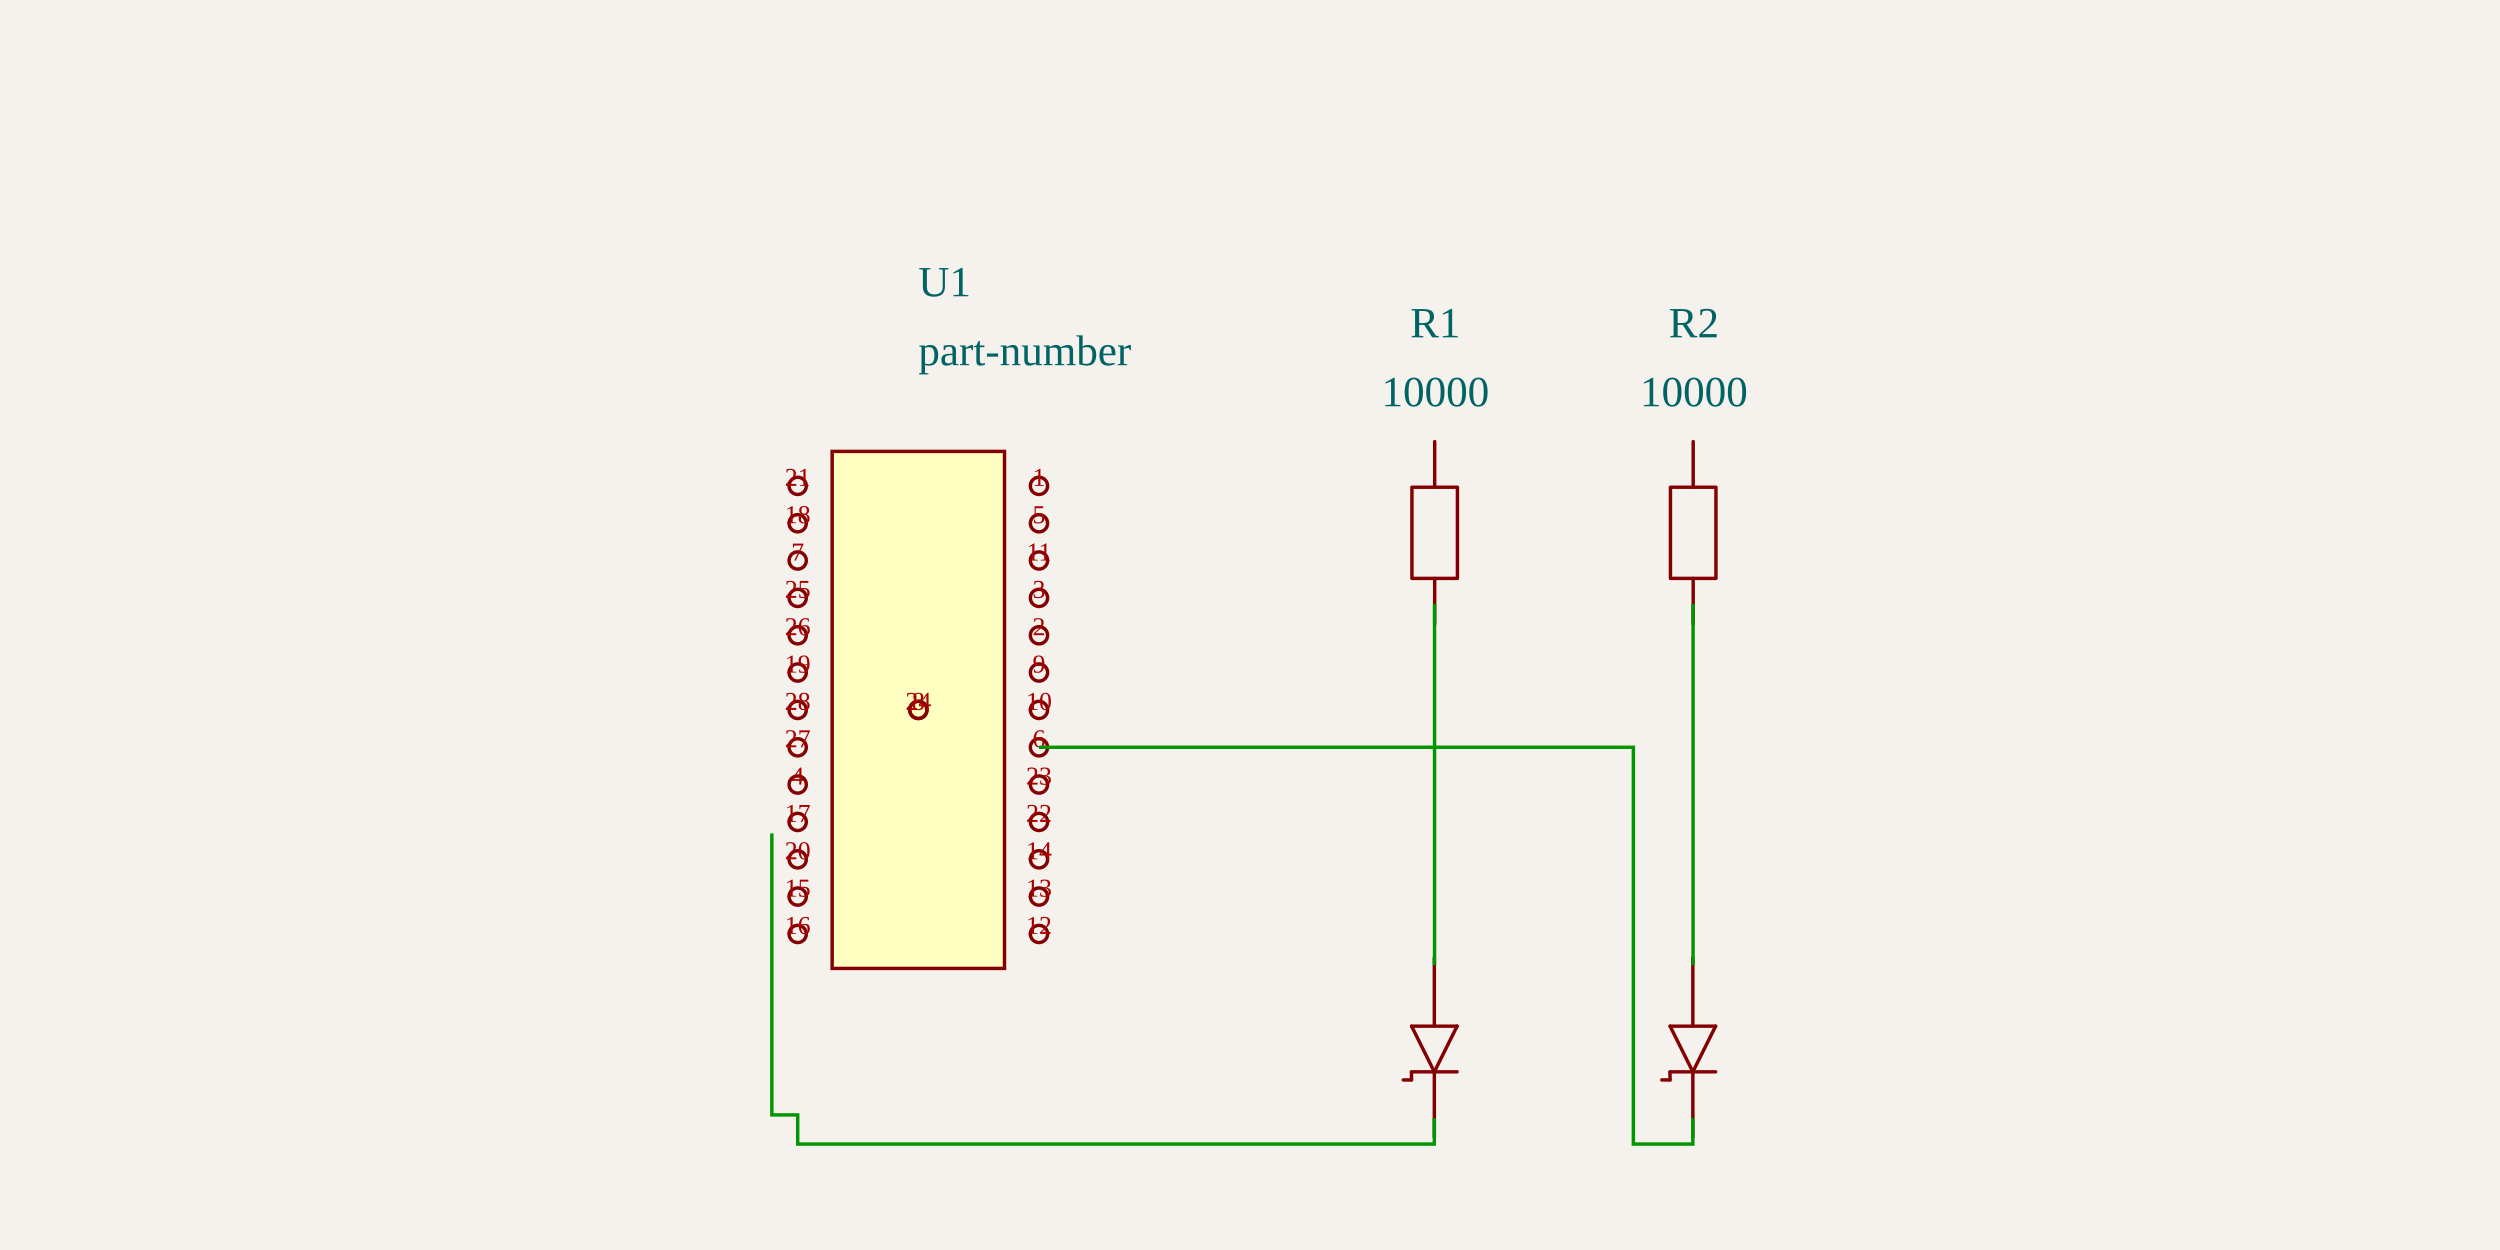
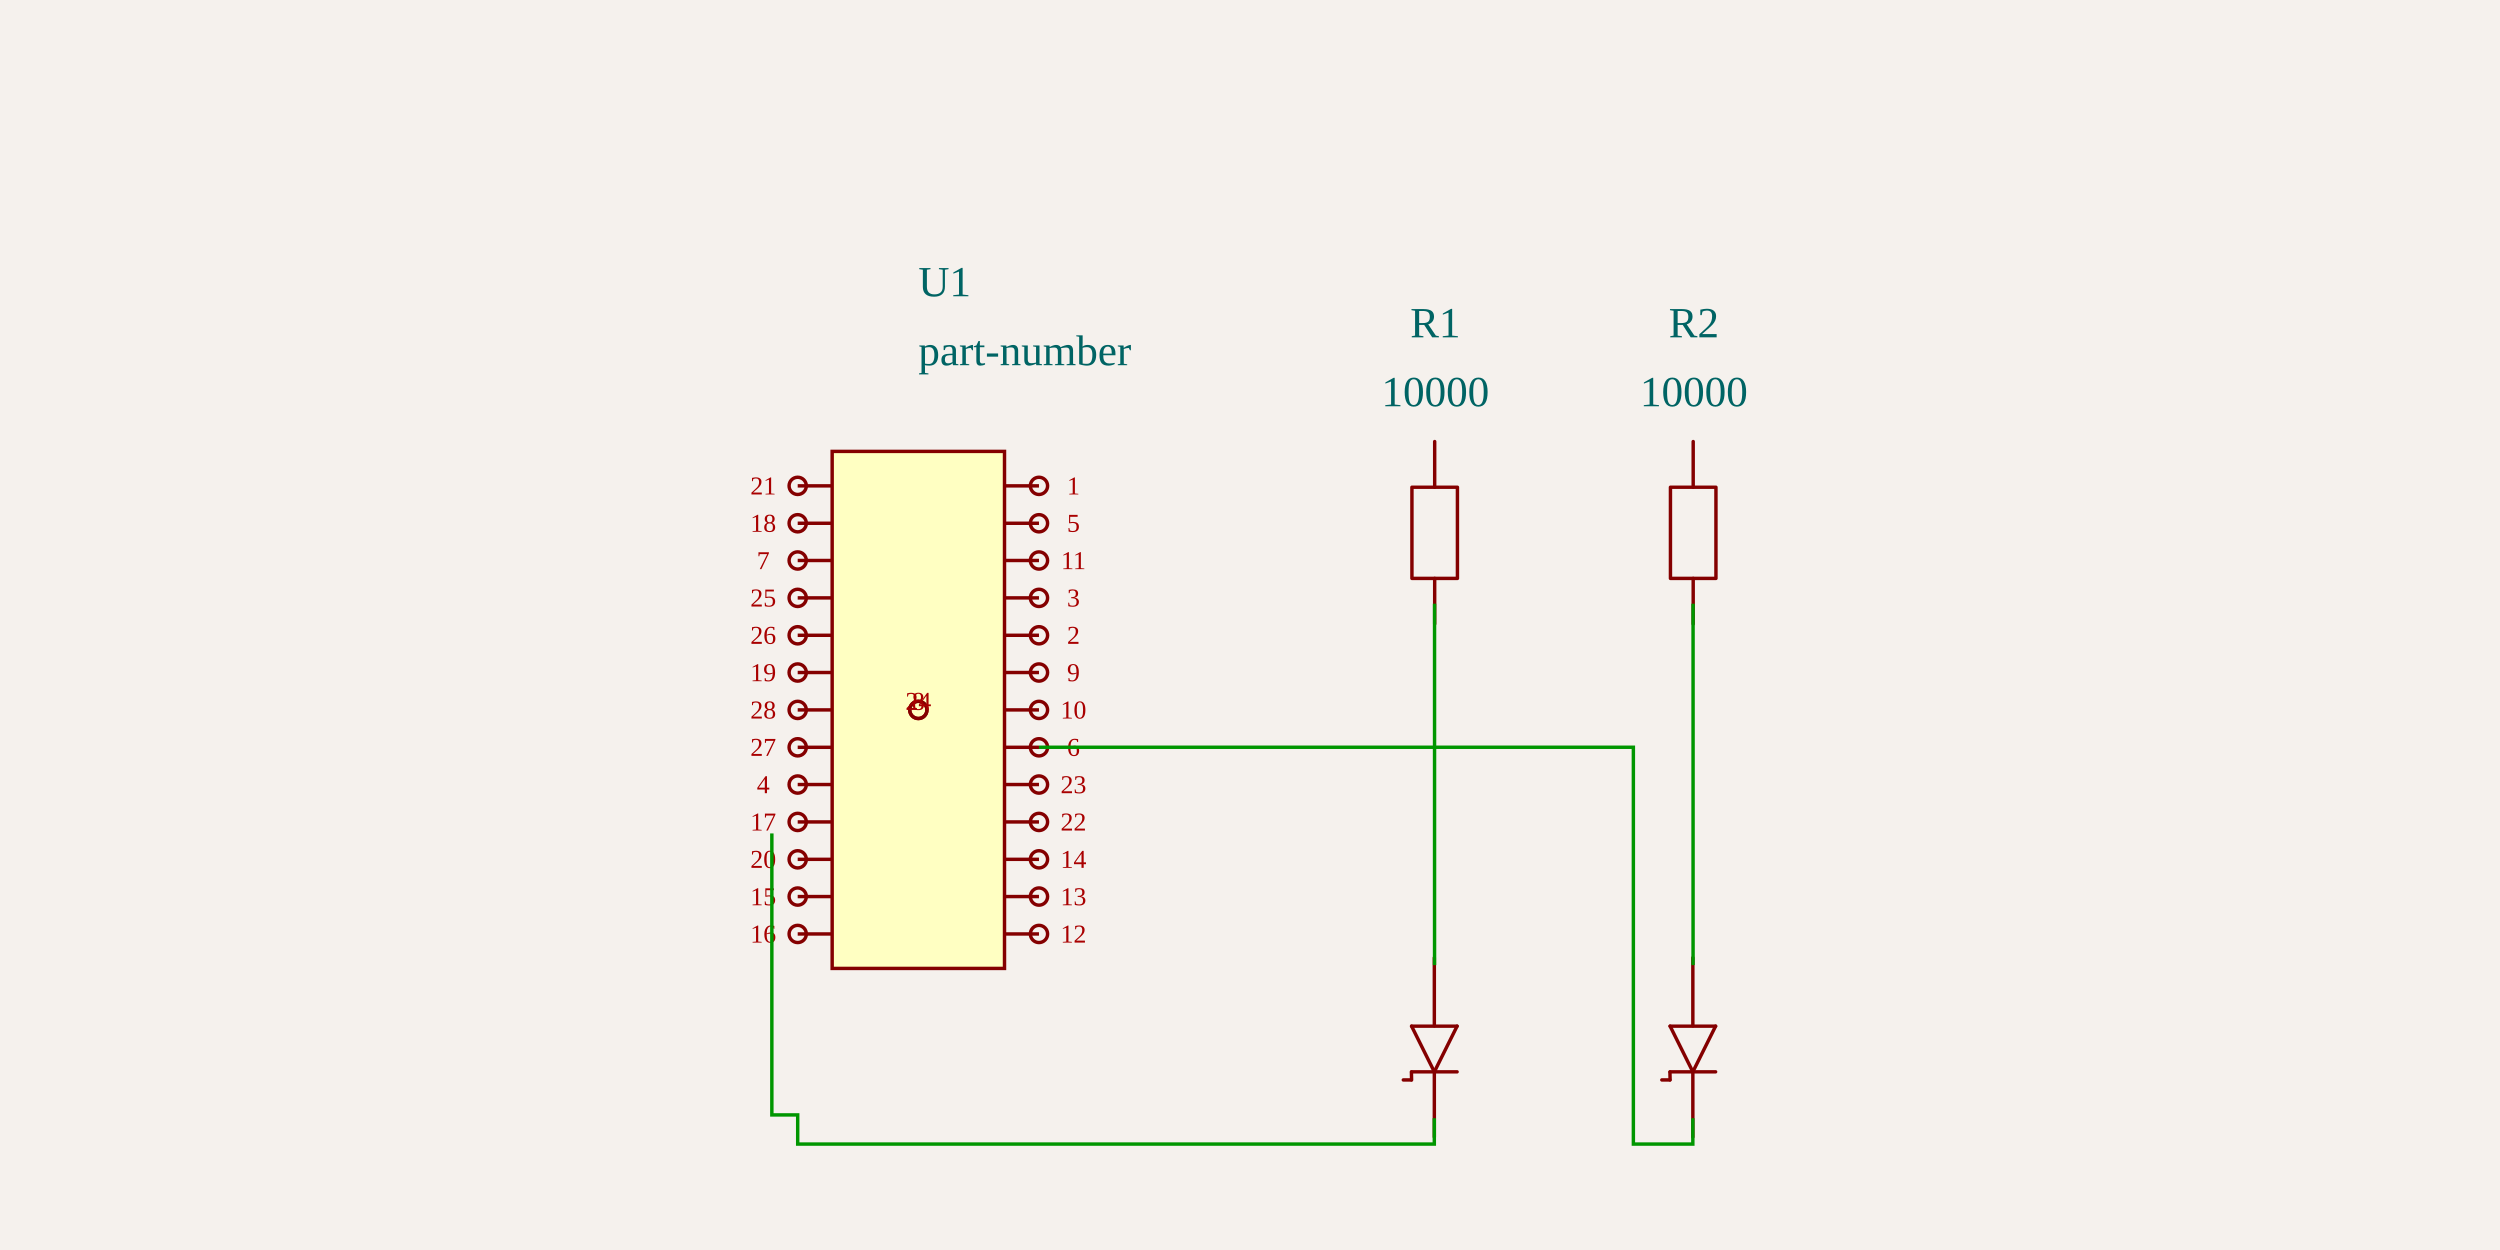
<svg xmlns="http://www.w3.org/2000/svg" width="1200" height="600" style="background-color: rgb(245, 241, 237)">
  <style>
              .boundary { fill: rgb(245, 241, 237); }
              .schematic-boundary { fill: none; stroke: #fff; stroke-width: 0.3; }
              .component { fill: none; stroke: rgb(132, 0, 0); }
              .chip { fill: rgb(255, 255, 194); stroke: rgb(132, 0, 0); }
              .component-pin { fill: none; stroke: rgb(132, 0, 0); }
              .trace { stroke: rgb(0, 150, 0); stroke-width: 1.655; fill: none; }
              .text { font-family: Arial, sans-serif; font-size: 16.545px; fill: rgb(0, 150, 0); }
              .pin-number { font-size: 12.409px; fill: rgb(169, 0, 0); }
              .port-label { fill: rgb(0, 100, 100); }
              .component-name { font-size: 20.681px; fill: rgb(0, 100, 100); }
            </style>
  <rect class="boundary" x="0" y="0" width="1200" height="600" />
  <g transform="translate(440.8019, 340.7569) rotate(0) scale(82.7251)">
    <rect class="component chip" x="-0.5" y="-1.5" width="1" height="3" stroke-width="0.02" />
-     <line class="component-pin" x1="-0.7" y1="1.3" x2="-0.7" y2="1.3" stroke-width="0.02" />
+     <line class="component-pin" x1="-0.7" y1="1.3" x2="-0.5" y2="1.3" stroke-width="0.02" />
    <circle class="component-pin" cx="-0.7" cy="1.3" r="0.05" stroke-width="0.02" />
-     <line class="component-pin" x1="-0.7" y1="1.083" x2="-0.7" y2="1.083" stroke-width="0.02" />
+     <line class="component-pin" x1="-0.7" y1="1.083" x2="-0.5" y2="1.083" stroke-width="0.02" />
    <circle class="component-pin" cx="-0.7" cy="1.083" r="0.05" stroke-width="0.02" />
-     <line class="component-pin" x1="-0.7" y1="0.867" x2="-0.7" y2="0.867" stroke-width="0.02" />
+     <line class="component-pin" x1="-0.7" y1="0.867" x2="-0.5" y2="0.867" stroke-width="0.02" />
    <circle class="component-pin" cx="-0.7" cy="0.867" r="0.05" stroke-width="0.02" />
-     <line class="component-pin" x1="-0.7" y1="0.65" x2="-0.7" y2="0.65" stroke-width="0.02" />
+     <line class="component-pin" x1="-0.7" y1="0.65" x2="-0.5" y2="0.65" stroke-width="0.02" />
    <circle class="component-pin" cx="-0.7" cy="0.65" r="0.05" stroke-width="0.02" />
-     <line class="component-pin" x1="-0.7" y1="0.433" x2="-0.7" y2="0.433" stroke-width="0.02" />
+     <line class="component-pin" x1="-0.7" y1="0.433" x2="-0.5" y2="0.433" stroke-width="0.02" />
    <circle class="component-pin" cx="-0.7" cy="0.433" r="0.05" stroke-width="0.02" />
-     <line class="component-pin" x1="-0.7" y1="0.217" x2="-0.7" y2="0.217" stroke-width="0.02" />
+     <line class="component-pin" x1="-0.7" y1="0.217" x2="-0.5" y2="0.217" stroke-width="0.02" />
    <circle class="component-pin" cx="-0.7" cy="0.217" r="0.05" stroke-width="0.02" />
-     <line class="component-pin" x1="-0.7" y1="0" x2="-0.7" y2="0" stroke-width="0.02" />
+     <line class="component-pin" x1="-0.7" y1="0" x2="-0.5" y2="0" stroke-width="0.02" />
    <circle class="component-pin" cx="-0.7" cy="0" r="0.05" stroke-width="0.02" />
-     <line class="component-pin" x1="-0.7" y1="-0.217" x2="-0.7" y2="-0.217" stroke-width="0.02" />
+     <line class="component-pin" x1="-0.7" y1="-0.217" x2="-0.5" y2="-0.217" stroke-width="0.02" />
    <circle class="component-pin" cx="-0.7" cy="-0.217" r="0.05" stroke-width="0.02" />
-     <line class="component-pin" x1="-0.7" y1="-0.433" x2="-0.7" y2="-0.433" stroke-width="0.02" />
+     <line class="component-pin" x1="-0.7" y1="-0.433" x2="-0.5" y2="-0.433" stroke-width="0.02" />
    <circle class="component-pin" cx="-0.7" cy="-0.433" r="0.05" stroke-width="0.02" />
-     <line class="component-pin" x1="-0.7" y1="-0.65" x2="-0.7" y2="-0.65" stroke-width="0.02" />
+     <line class="component-pin" x1="-0.7" y1="-0.65" x2="-0.5" y2="-0.65" stroke-width="0.02" />
    <circle class="component-pin" cx="-0.7" cy="-0.65" r="0.05" stroke-width="0.02" />
-     <line class="component-pin" x1="-0.7" y1="-0.867" x2="-0.7" y2="-0.867" stroke-width="0.02" />
+     <line class="component-pin" x1="-0.7" y1="-0.867" x2="-0.5" y2="-0.867" stroke-width="0.02" />
    <circle class="component-pin" cx="-0.7" cy="-0.867" r="0.05" stroke-width="0.02" />
-     <line class="component-pin" x1="-0.7" y1="-1.083" x2="-0.7" y2="-1.083" stroke-width="0.02" />
+     <line class="component-pin" x1="-0.7" y1="-1.083" x2="-0.5" y2="-1.083" stroke-width="0.02" />
    <circle class="component-pin" cx="-0.7" cy="-1.083" r="0.05" stroke-width="0.02" />
-     <line class="component-pin" x1="-0.7" y1="-1.3" x2="-0.7" y2="-1.3" stroke-width="0.02" />
+     <line class="component-pin" x1="-0.7" y1="-1.3" x2="-0.5" y2="-1.3" stroke-width="0.02" />
    <circle class="component-pin" cx="-0.7" cy="-1.3" r="0.05" stroke-width="0.02" />
-     <line class="component-pin" x1="0.7" y1="-1.3" x2="0.7" y2="-1.3" stroke-width="0.02" />
+     <line class="component-pin" x1="0.7" y1="-1.3" x2="0.5" y2="-1.3" stroke-width="0.02" />
    <circle class="component-pin" cx="0.7" cy="-1.3" r="0.05" stroke-width="0.02" />
-     <line class="component-pin" x1="0.7" y1="-1.083" x2="0.7" y2="-1.083" stroke-width="0.02" />
+     <line class="component-pin" x1="0.7" y1="-1.083" x2="0.5" y2="-1.083" stroke-width="0.02" />
    <circle class="component-pin" cx="0.7" cy="-1.083" r="0.05" stroke-width="0.02" />
-     <line class="component-pin" x1="0.7" y1="-0.867" x2="0.7" y2="-0.867" stroke-width="0.02" />
+     <line class="component-pin" x1="0.7" y1="-0.867" x2="0.5" y2="-0.867" stroke-width="0.02" />
    <circle class="component-pin" cx="0.7" cy="-0.867" r="0.05" stroke-width="0.02" />
-     <line class="component-pin" x1="0.7" y1="-0.65" x2="0.7" y2="-0.65" stroke-width="0.02" />
+     <line class="component-pin" x1="0.7" y1="-0.65" x2="0.5" y2="-0.65" stroke-width="0.02" />
    <circle class="component-pin" cx="0.7" cy="-0.65" r="0.05" stroke-width="0.02" />
-     <line class="component-pin" x1="0.7" y1="-0.433" x2="0.7" y2="-0.433" stroke-width="0.02" />
+     <line class="component-pin" x1="0.7" y1="-0.433" x2="0.5" y2="-0.433" stroke-width="0.02" />
    <circle class="component-pin" cx="0.7" cy="-0.433" r="0.05" stroke-width="0.02" />
-     <line class="component-pin" x1="0.7" y1="-0.217" x2="0.7" y2="-0.217" stroke-width="0.02" />
+     <line class="component-pin" x1="0.7" y1="-0.217" x2="0.5" y2="-0.217" stroke-width="0.02" />
    <circle class="component-pin" cx="0.7" cy="-0.217" r="0.05" stroke-width="0.02" />
-     <line class="component-pin" x1="0.7" y1="0" x2="0.7" y2="0" stroke-width="0.02" />
+     <line class="component-pin" x1="0.7" y1="0" x2="0.5" y2="0" stroke-width="0.02" />
    <circle class="component-pin" cx="0.7" cy="0" r="0.05" stroke-width="0.02" />
-     <line class="component-pin" x1="0.7" y1="0.217" x2="0.7" y2="0.217" stroke-width="0.02" />
+     <line class="component-pin" x1="0.7" y1="0.217" x2="0.5" y2="0.217" stroke-width="0.02" />
    <circle class="component-pin" cx="0.7" cy="0.217" r="0.05" stroke-width="0.02" />
-     <line class="component-pin" x1="0.7" y1="0.433" x2="0.7" y2="0.433" stroke-width="0.02" />
+     <line class="component-pin" x1="0.7" y1="0.433" x2="0.5" y2="0.433" stroke-width="0.02" />
    <circle class="component-pin" cx="0.7" cy="0.433" r="0.05" stroke-width="0.02" />
-     <line class="component-pin" x1="0.7" y1="0.65" x2="0.7" y2="0.65" stroke-width="0.02" />
+     <line class="component-pin" x1="0.7" y1="0.65" x2="0.5" y2="0.65" stroke-width="0.02" />
    <circle class="component-pin" cx="0.7" cy="0.65" r="0.05" stroke-width="0.02" />
-     <line class="component-pin" x1="0.7" y1="0.867" x2="0.7" y2="0.867" stroke-width="0.02" />
+     <line class="component-pin" x1="0.7" y1="0.867" x2="0.5" y2="0.867" stroke-width="0.02" />
    <circle class="component-pin" cx="0.7" cy="0.867" r="0.05" stroke-width="0.02" />
-     <line class="component-pin" x1="0.7" y1="1.083" x2="0.7" y2="1.083" stroke-width="0.02" />
+     <line class="component-pin" x1="0.7" y1="1.083" x2="0.5" y2="1.083" stroke-width="0.02" />
    <circle class="component-pin" cx="0.7" cy="1.083" r="0.05" stroke-width="0.02" />
-     <line class="component-pin" x1="0.7" y1="1.3" x2="0.7" y2="1.3" stroke-width="0.02" />
+     <line class="component-pin" x1="0.7" y1="1.3" x2="0.5" y2="1.3" stroke-width="0.02" />
    <circle class="component-pin" cx="0.7" cy="1.3" r="0.05" stroke-width="0.02" />
    <line class="component-pin" x1="0" y1="0" x2="0" y2="0" stroke-width="0.02" />
    <circle class="component-pin" cx="0" cy="0" r="0.05" stroke-width="0.02" />
    <line class="component-pin" x1="0" y1="0" x2="0" y2="0" stroke-width="0.02" />
    <circle class="component-pin" cx="0" cy="0" r="0.05" stroke-width="0.02" />
  </g>
  <g>
    <text class="component-name" x="440.802" y="175.307" text-anchor="right" dominant-baseline="auto" font-size="0.2">part-number</text>
    <text class="component-name" x="440.802" y="142.217" text-anchor="right" dominant-baseline="auto" font-size="0.2">U1</text>
-     <text class="pin-number" x="382.894" y="448.299" text-anchor="middle" dominant-baseline="auto" font-size="12.409">16</text>
-     <text class="pin-number" x="382.894" y="430.376" text-anchor="middle" dominant-baseline="auto" font-size="12.409">15</text>
-     <text class="pin-number" x="382.894" y="412.452" text-anchor="middle" dominant-baseline="auto" font-size="12.409">20</text>
-     <text class="pin-number" x="382.894" y="394.528" text-anchor="middle" dominant-baseline="auto" font-size="12.409">17</text>
-     <text class="pin-number" x="382.894" y="376.604" text-anchor="middle" dominant-baseline="auto" font-size="12.409">4</text>
-     <text class="pin-number" x="382.894" y="358.681" text-anchor="middle" dominant-baseline="auto" font-size="12.409">27</text>
-     <text class="pin-number" x="382.894" y="340.757" text-anchor="middle" dominant-baseline="auto" font-size="12.409">28</text>
-     <text class="pin-number" x="382.894" y="322.833" text-anchor="middle" dominant-baseline="auto" font-size="12.409">19</text>
-     <text class="pin-number" x="382.894" y="304.909" text-anchor="middle" dominant-baseline="auto" font-size="12.409">26</text>
-     <text class="pin-number" x="382.894" y="286.986" text-anchor="middle" dominant-baseline="auto" font-size="12.409">25</text>
-     <text class="pin-number" x="382.894" y="269.062" text-anchor="middle" dominant-baseline="auto" font-size="12.409">7</text>
-     <text class="pin-number" x="382.894" y="251.138" text-anchor="middle" dominant-baseline="auto" font-size="12.409">18</text>
-     <text class="pin-number" x="382.894" y="233.214" text-anchor="middle" dominant-baseline="auto" font-size="12.409">21</text>
-     <text class="pin-number" x="498.71" y="233.214" text-anchor="middle" dominant-baseline="auto" font-size="12.409">1</text>
-     <text class="pin-number" x="498.71" y="251.138" text-anchor="middle" dominant-baseline="auto" font-size="12.409">5</text>
-     <text class="pin-number" x="498.71" y="269.062" text-anchor="middle" dominant-baseline="auto" font-size="12.409">11</text>
-     <text class="pin-number" x="498.71" y="286.986" text-anchor="middle" dominant-baseline="auto" font-size="12.409">3</text>
-     <text class="pin-number" x="498.71" y="304.909" text-anchor="middle" dominant-baseline="auto" font-size="12.409">2</text>
-     <text class="pin-number" x="498.71" y="322.833" text-anchor="middle" dominant-baseline="auto" font-size="12.409">9</text>
-     <text class="pin-number" x="498.71" y="340.757" text-anchor="middle" dominant-baseline="auto" font-size="12.409">10</text>
-     <text class="pin-number" x="498.71" y="358.681" text-anchor="middle" dominant-baseline="auto" font-size="12.409">6</text>
-     <text class="pin-number" x="498.71" y="376.604" text-anchor="middle" dominant-baseline="auto" font-size="12.409">23</text>
-     <text class="pin-number" x="498.71" y="394.528" text-anchor="middle" dominant-baseline="auto" font-size="12.409">22</text>
-     <text class="pin-number" x="498.71" y="412.452" text-anchor="middle" dominant-baseline="auto" font-size="12.409">14</text>
-     <text class="pin-number" x="498.71" y="430.376" text-anchor="middle" dominant-baseline="auto" font-size="12.409">13</text>
-     <text class="pin-number" x="498.71" y="448.299" text-anchor="middle" dominant-baseline="auto" font-size="12.409">12</text>
+     <text class="pin-number" x="366.349" y="452.436" text-anchor="middle" dominant-baseline="auto" font-size="12.409">16</text>
+     <text class="pin-number" x="366.349" y="434.512" text-anchor="middle" dominant-baseline="auto" font-size="12.409">15</text>
+     <text class="pin-number" x="366.349" y="416.588" text-anchor="middle" dominant-baseline="auto" font-size="12.409">20</text>
+     <text class="pin-number" x="366.349" y="398.664" text-anchor="middle" dominant-baseline="auto" font-size="12.409">17</text>
+     <text class="pin-number" x="366.349" y="380.741" text-anchor="middle" dominant-baseline="auto" font-size="12.409">4</text>
+     <text class="pin-number" x="366.349" y="362.817" text-anchor="middle" dominant-baseline="auto" font-size="12.409">27</text>
+     <text class="pin-number" x="366.349" y="344.893" text-anchor="middle" dominant-baseline="auto" font-size="12.409">28</text>
+     <text class="pin-number" x="366.349" y="326.969" text-anchor="middle" dominant-baseline="auto" font-size="12.409">19</text>
+     <text class="pin-number" x="366.349" y="309.046" text-anchor="middle" dominant-baseline="auto" font-size="12.409">26</text>
+     <text class="pin-number" x="366.349" y="291.122" text-anchor="middle" dominant-baseline="auto" font-size="12.409">25</text>
+     <text class="pin-number" x="366.349" y="273.198" text-anchor="middle" dominant-baseline="auto" font-size="12.409">7</text>
+     <text class="pin-number" x="366.349" y="255.274" text-anchor="middle" dominant-baseline="auto" font-size="12.409">18</text>
+     <text class="pin-number" x="366.349" y="237.35" text-anchor="middle" dominant-baseline="auto" font-size="12.409">21</text>
+     <text class="pin-number" x="515.255" y="237.35" text-anchor="middle" dominant-baseline="auto" font-size="12.409">1</text>
+     <text class="pin-number" x="515.255" y="255.274" text-anchor="middle" dominant-baseline="auto" font-size="12.409">5</text>
+     <text class="pin-number" x="515.255" y="273.198" text-anchor="middle" dominant-baseline="auto" font-size="12.409">11</text>
+     <text class="pin-number" x="515.255" y="291.122" text-anchor="middle" dominant-baseline="auto" font-size="12.409">3</text>
+     <text class="pin-number" x="515.255" y="309.046" text-anchor="middle" dominant-baseline="auto" font-size="12.409">2</text>
+     <text class="pin-number" x="515.255" y="326.969" text-anchor="middle" dominant-baseline="auto" font-size="12.409">9</text>
+     <text class="pin-number" x="515.255" y="344.893" text-anchor="middle" dominant-baseline="auto" font-size="12.409">10</text>
+     <text class="pin-number" x="515.255" y="362.817" text-anchor="middle" dominant-baseline="auto" font-size="12.409">6</text>
+     <text class="pin-number" x="515.255" y="380.741" text-anchor="middle" dominant-baseline="auto" font-size="12.409">23</text>
+     <text class="pin-number" x="515.255" y="398.664" text-anchor="middle" dominant-baseline="auto" font-size="12.409">22</text>
+     <text class="pin-number" x="515.255" y="416.588" text-anchor="middle" dominant-baseline="auto" font-size="12.409">14</text>
+     <text class="pin-number" x="515.255" y="434.512" text-anchor="middle" dominant-baseline="auto" font-size="12.409">13</text>
+     <text class="pin-number" x="515.255" y="452.436" text-anchor="middle" dominant-baseline="auto" font-size="12.409">12</text>
    <text class="pin-number" x="440.802" y="340.757" text-anchor="middle" dominant-baseline="auto" font-size="12.409">8</text>
    <text class="pin-number" x="440.802" y="340.757" text-anchor="middle" dominant-baseline="auto" font-size="12.409">24</text>
  </g>
  <g transform="translate(688.9772, 258.0318) rotate(0) scale(82.7251)">
    <path d="M-0.004,-0.557 L-0.004,-0.292" fill="none" stroke="rgb(132, 0, 0)" stroke-width="0.02" stroke-linecap="round" stroke-linejoin="round" />
    <path d="M-0.004,0.237 L-0.004,0.501" fill="none" stroke="rgb(132, 0, 0)" stroke-width="0.02" stroke-linecap="round" stroke-linejoin="round" />
    <path d="M0.128,-0.028 L0.128,0.237 L-0.136,0.237 L-0.136,-0.292 L0.128,-0.292 L0.128,-0.028" fill="none" stroke="rgb(132, 0, 0)" stroke-width="0.02" stroke-linecap="round" stroke-linejoin="round" />
  </g>
  <g>
    <text class="component-name" x="688.977" y="194.999" text-anchor="middle" dominant-baseline="auto" font-size="0.2">10000</text>
    <text class="component-name" x="688.977" y="161.909" text-anchor="middle" dominant-baseline="auto" font-size="0.2">R1</text>
  </g>
  <g transform="translate(813.0649, 258.0318) rotate(0) scale(82.7251)">
    <path d="M-0.004,-0.557 L-0.004,-0.292" fill="none" stroke="rgb(132, 0, 0)" stroke-width="0.02" stroke-linecap="round" stroke-linejoin="round" />
    <path d="M-0.004,0.237 L-0.004,0.501" fill="none" stroke="rgb(132, 0, 0)" stroke-width="0.02" stroke-linecap="round" stroke-linejoin="round" />
    <path d="M0.128,-0.028 L0.128,0.237 L-0.136,0.237 L-0.136,-0.292 L0.128,-0.292 L0.128,-0.028" fill="none" stroke="rgb(132, 0, 0)" stroke-width="0.02" stroke-linecap="round" stroke-linejoin="round" />
  </g>
  <g>
    <text class="component-name" x="813.065" y="194.999" text-anchor="middle" dominant-baseline="auto" font-size="0.2">10000</text>
    <text class="component-name" x="813.065" y="161.909" text-anchor="middle" dominant-baseline="auto" font-size="0.2">R2</text>
  </g>
  <g transform="translate(688.9772, 506.2071) rotate(0) scale(82.7251)">
    <path d="M-0.006,0.1 L-0.138,-0.165" fill="none" stroke="rgb(132, 0, 0)" stroke-width="0.02" stroke-linecap="round" stroke-linejoin="round" />
    <path d="M0.126,-0.165 L-0.006,0.1" fill="none" stroke="rgb(132, 0, 0)" stroke-width="0.02" stroke-linecap="round" stroke-linejoin="round" />
    <path d="M-0.138,-0.165 L0.126,-0.165" fill="none" stroke="rgb(132, 0, 0)" stroke-width="0.02" stroke-linecap="round" stroke-linejoin="round" />
    <path d="M0.126,0.1 L-0.138,0.1" fill="none" stroke="rgb(132, 0, 0)" stroke-width="0.02" stroke-linecap="round" stroke-linejoin="round" />
    <path d="M-0.006,-0.167 L-0.006,-0.562" fill="none" stroke="rgb(132, 0, 0)" stroke-width="0.02" stroke-linecap="round" stroke-linejoin="round" />
    <path d="M-0.006,0.478 L-0.006,0.105" fill="none" stroke="rgb(132, 0, 0)" stroke-width="0.02" stroke-linecap="round" stroke-linejoin="round" />
    <path d="M-0.138,0.147 L-0.139,0.101" fill="none" stroke="rgb(132, 0, 0)" stroke-width="0.02" stroke-linecap="round" stroke-linejoin="round" />
    <path d="M-0.186,0.147 L-0.14,0.147" fill="none" stroke="rgb(132, 0, 0)" stroke-width="0.02" stroke-linecap="round" stroke-linejoin="round" />
  </g>
  <g />
  <g transform="translate(813.0649, 506.2071) rotate(0) scale(82.7251)">
    <path d="M-0.006,0.1 L-0.138,-0.165" fill="none" stroke="rgb(132, 0, 0)" stroke-width="0.02" stroke-linecap="round" stroke-linejoin="round" />
    <path d="M0.126,-0.165 L-0.006,0.1" fill="none" stroke="rgb(132, 0, 0)" stroke-width="0.02" stroke-linecap="round" stroke-linejoin="round" />
    <path d="M-0.138,-0.165 L0.126,-0.165" fill="none" stroke="rgb(132, 0, 0)" stroke-width="0.02" stroke-linecap="round" stroke-linejoin="round" />
    <path d="M0.126,0.1 L-0.138,0.1" fill="none" stroke="rgb(132, 0, 0)" stroke-width="0.02" stroke-linecap="round" stroke-linejoin="round" />
    <path d="M-0.006,-0.167 L-0.006,-0.562" fill="none" stroke="rgb(132, 0, 0)" stroke-width="0.02" stroke-linecap="round" stroke-linejoin="round" />
    <path d="M-0.006,0.478 L-0.006,0.105" fill="none" stroke="rgb(132, 0, 0)" stroke-width="0.02" stroke-linecap="round" stroke-linejoin="round" />
    <path d="M-0.138,0.147 L-0.139,0.101" fill="none" stroke="rgb(132, 0, 0)" stroke-width="0.02" stroke-linecap="round" stroke-linejoin="round" />
    <path d="M-0.186,0.147 L-0.14,0.147" fill="none" stroke="rgb(132, 0, 0)" stroke-width="0.02" stroke-linecap="round" stroke-linejoin="round" />
  </g>
  <g />
  <path class="trace" d="M 688.585 289.781 L 688.585 302.19 L 688.585 450.852 L 688.585 463.261" stroke-width="1.655" />
  <path class="trace" d="M 812.673 289.781 L 812.673 302.19 L 812.673 450.852 L 812.673 463.261" stroke-width="1.655" />
  <path class="trace" d="M 688.472 536.745 L 688.472 549.154 L 382.894 549.154 L 382.894 535.161 L 370.486 535.161 L 370.486 412.452 L 370.486 400.043" stroke-width="1.655" />
  <path class="trace" d="M 812.56 536.745 L 812.56 549.154 L 784.016 549.154 L 784.016 358.681 L 511.118 358.681 L 498.71 358.681" stroke-width="1.655" />
</svg>
